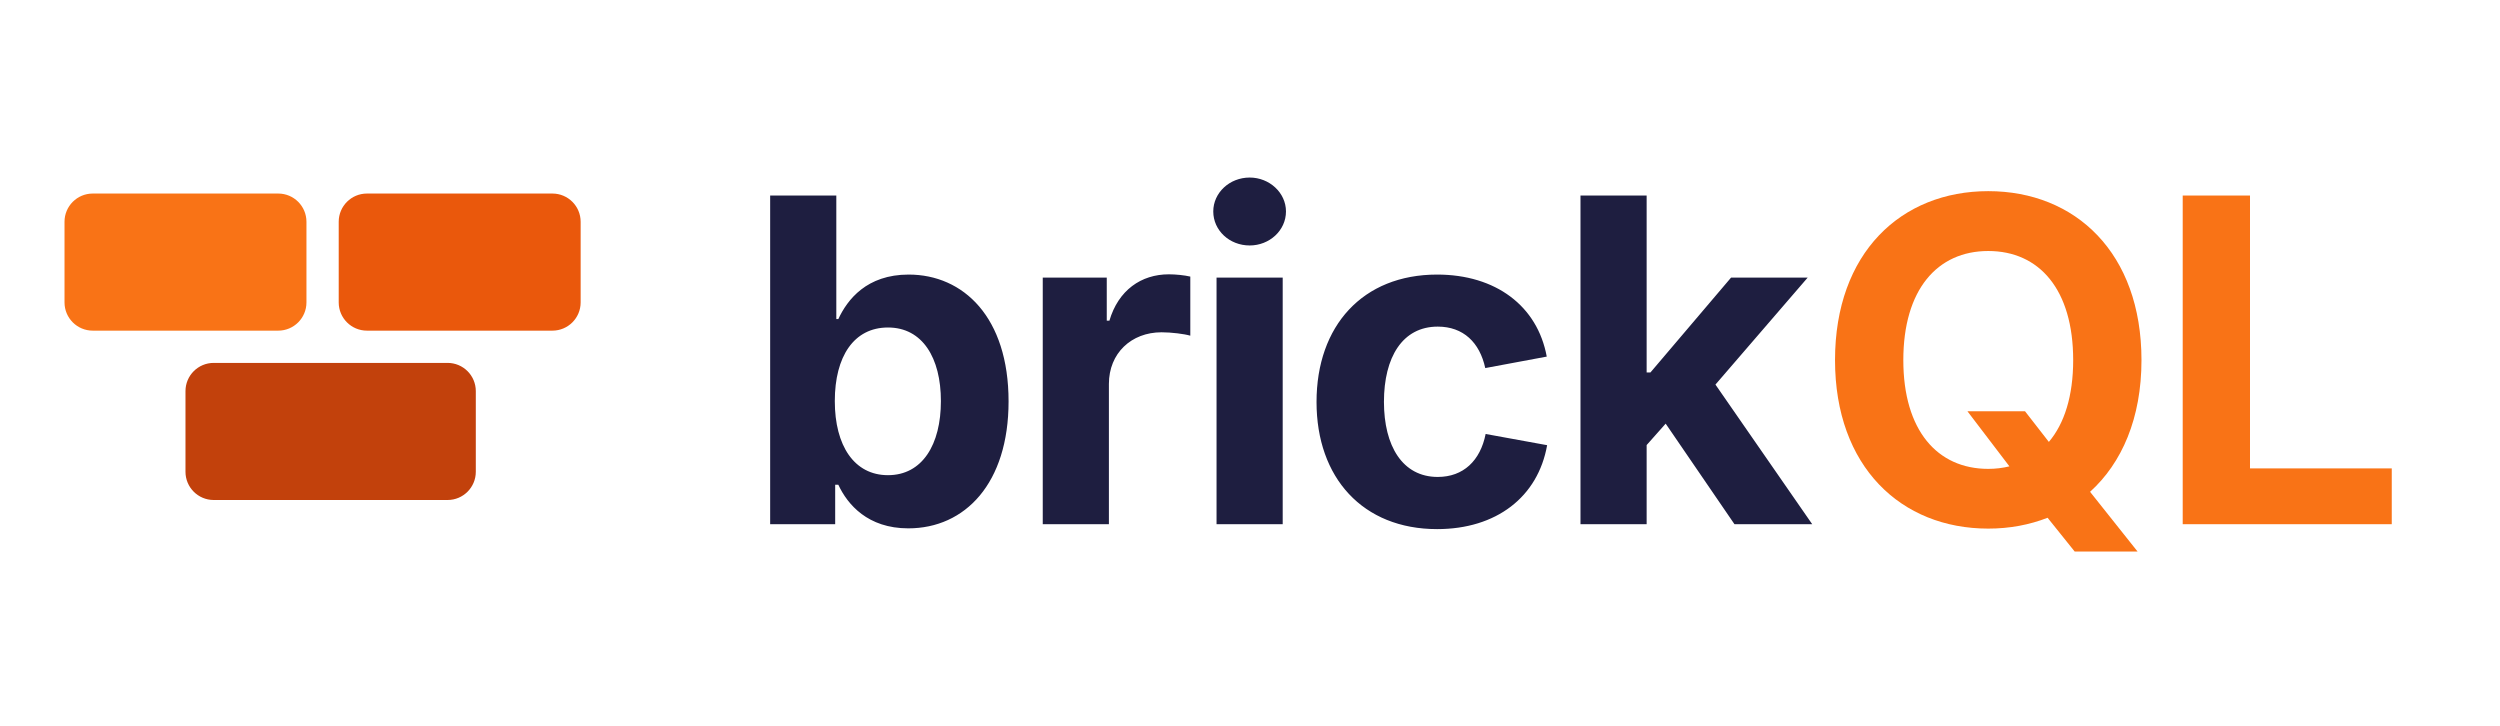
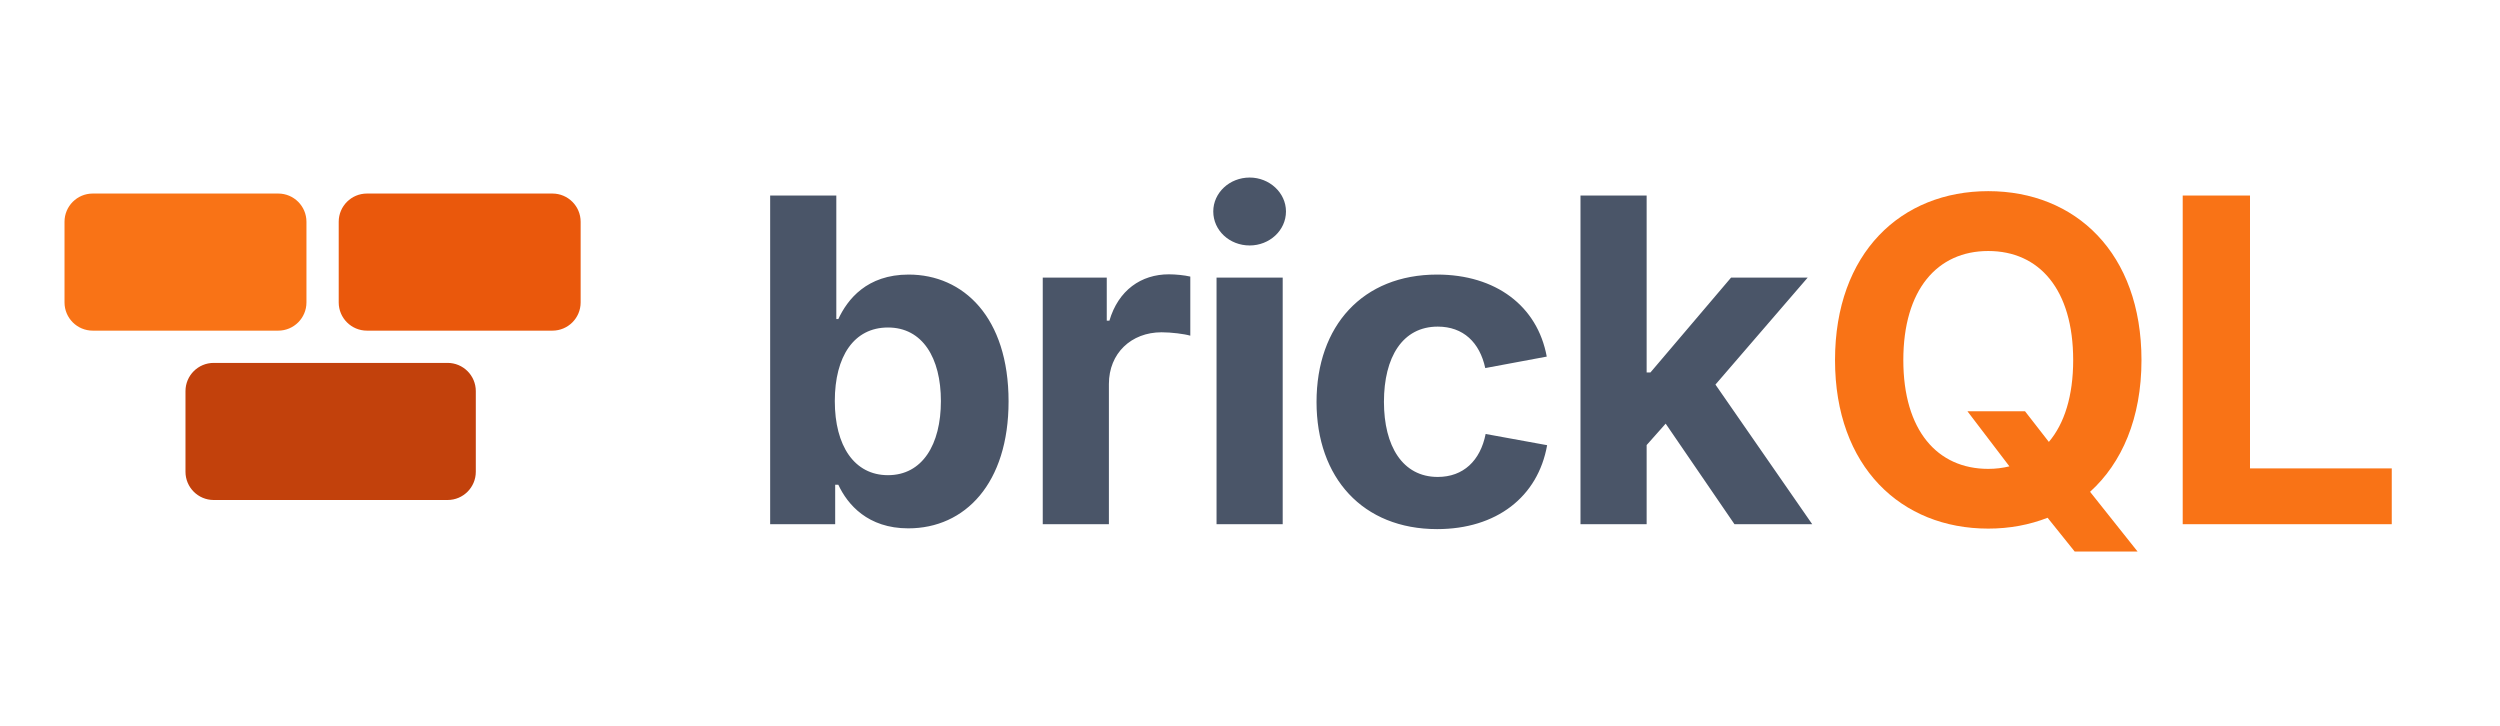
<svg xmlns="http://www.w3.org/2000/svg" viewBox="0 0 310 90" fill="none">
  <g transform="translate(8,24)">
    <rect x="0" y="0" width="30" height="17" rx="3.5" fill="#f97316" />
    <rect x="34" y="0" width="30" height="17" rx="3.5" fill="#ea580c" />
    <rect x="15" y="21" width="36" height="17" rx="3.5" fill="#c2410c" />
  </g>
-   <text x="92" y="65" font-family="Inter, system-ui, -apple-system, sans-serif" font-size="56" font-weight="700" letter-spacing="-1.5" fill="#1e1e40">brick<tspan fill="#f97316">QL</tspan>
+   <text x="92" y="65" font-family="Inter, system-ui, -apple-system, sans-serif" font-size="56" font-weight="700" letter-spacing="-1.5" fill="#4a5568">brick<tspan fill="#f97316">QL</tspan>
  </text>
</svg>
